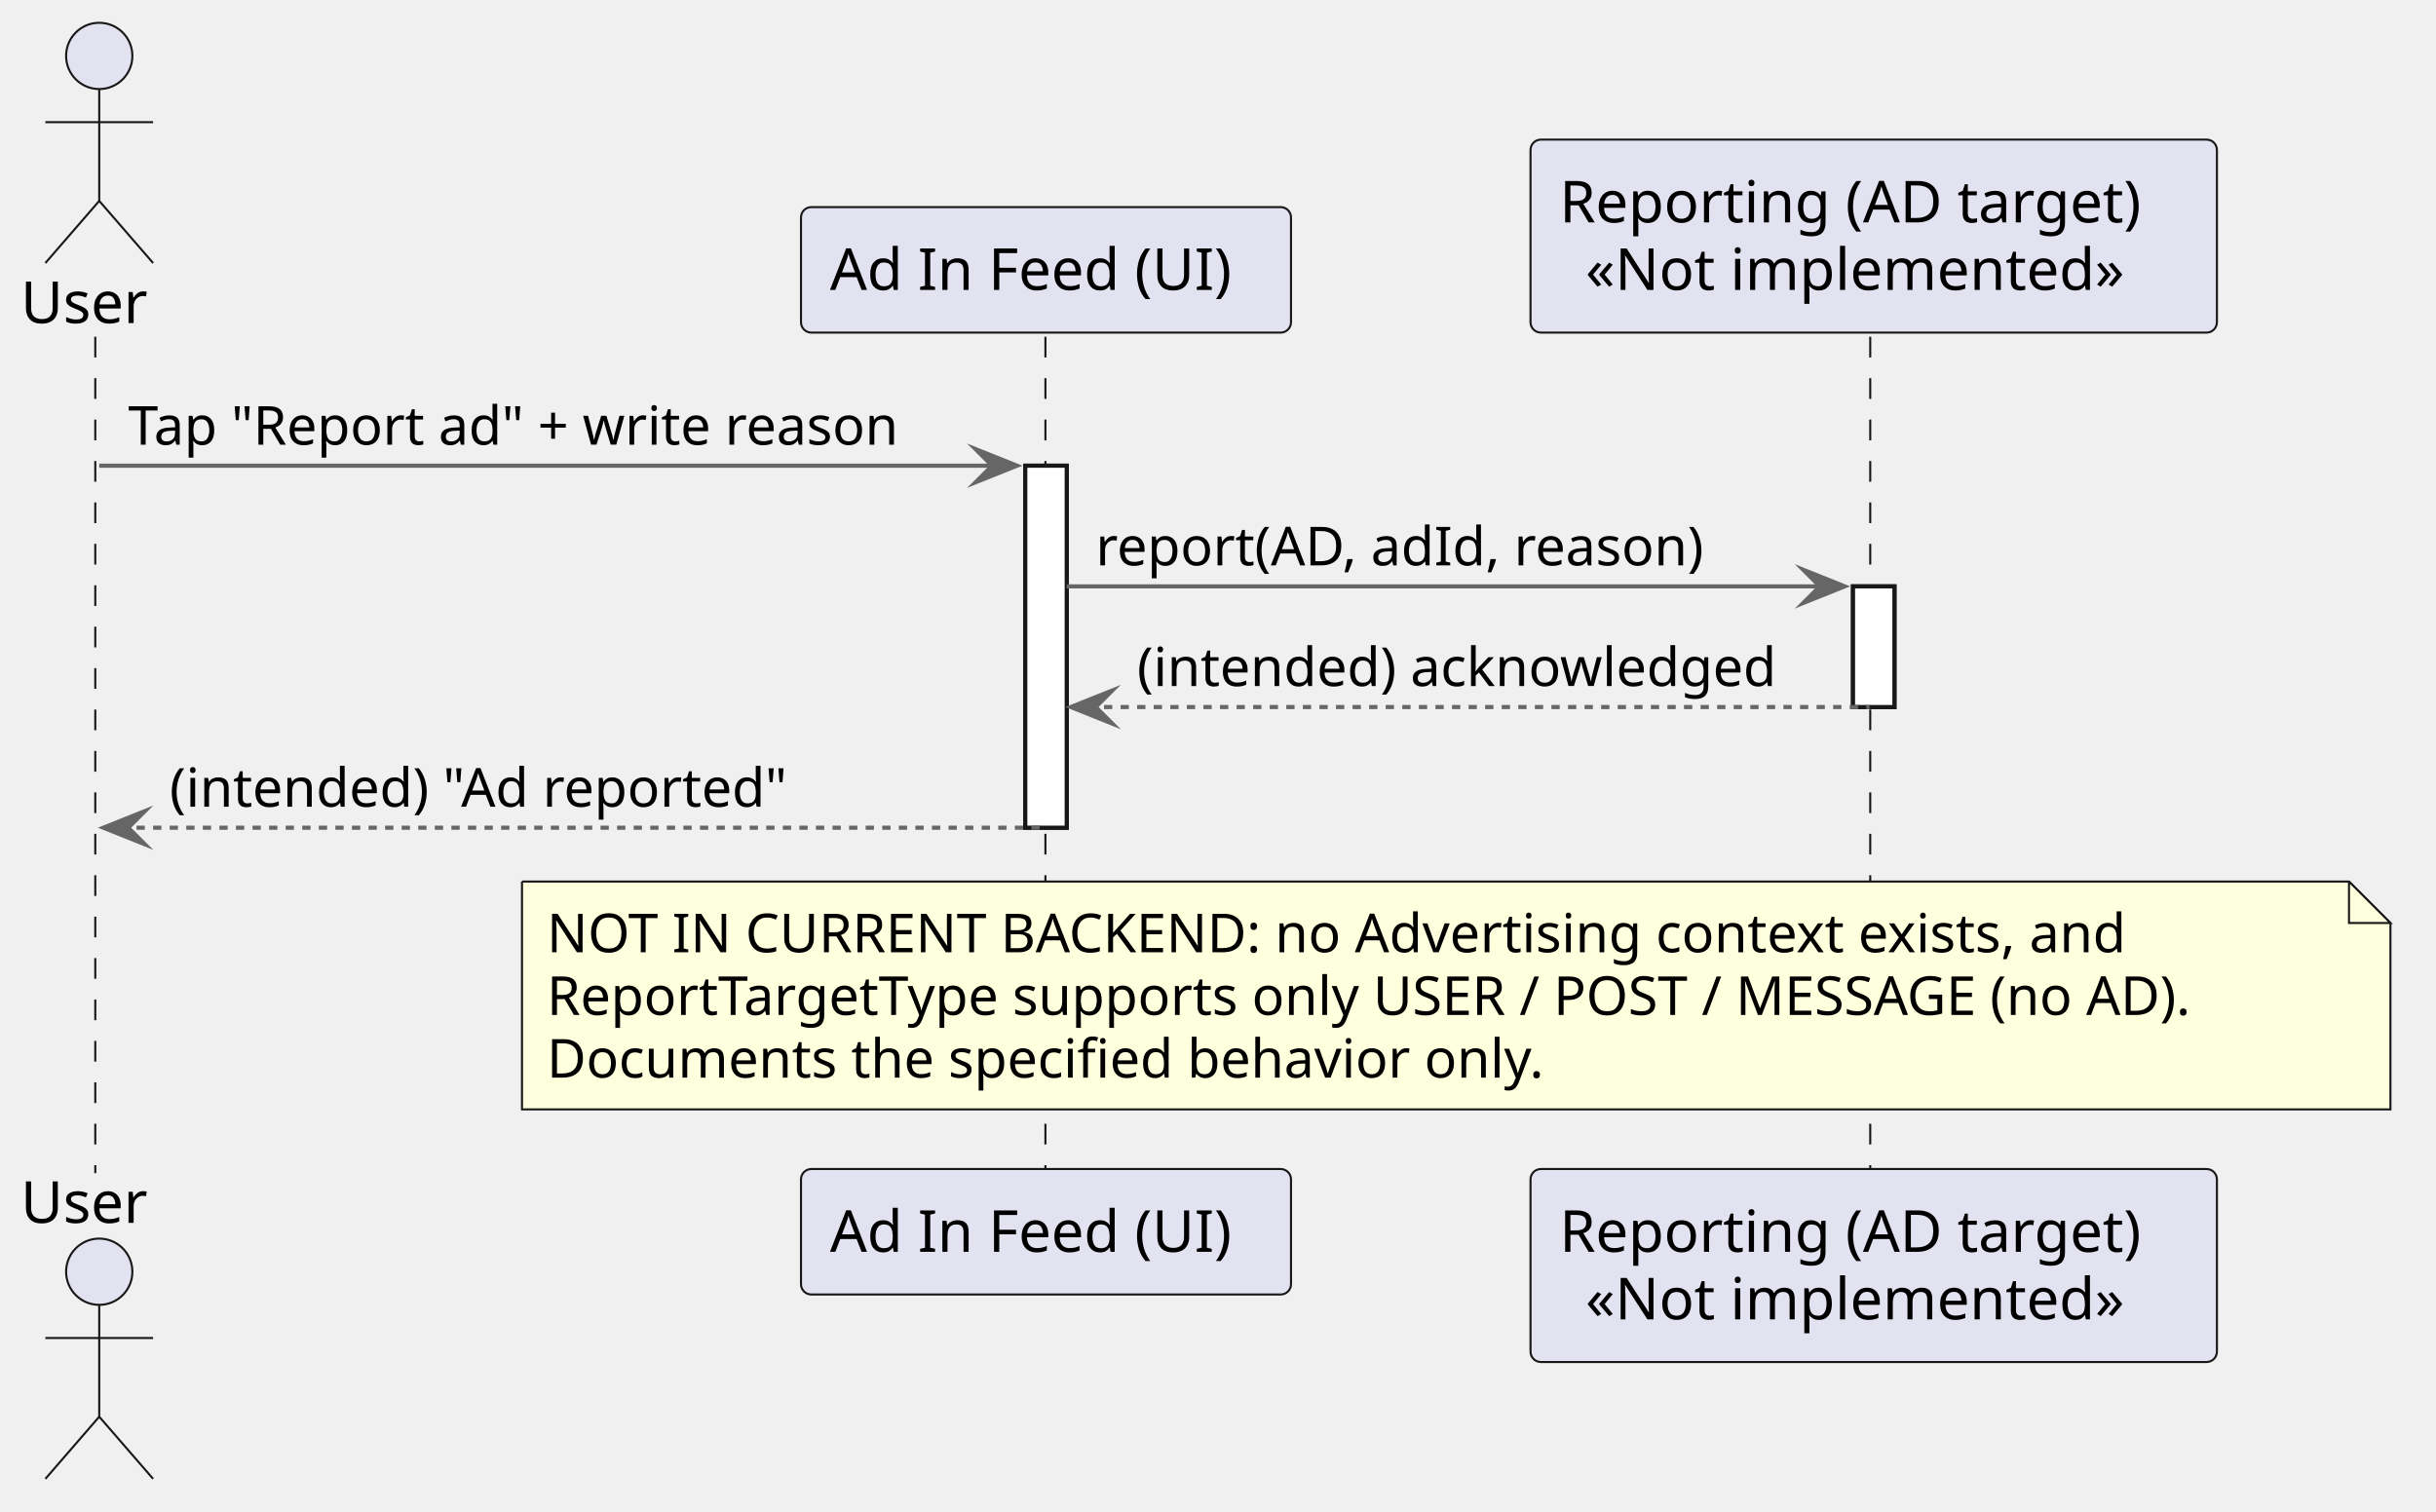
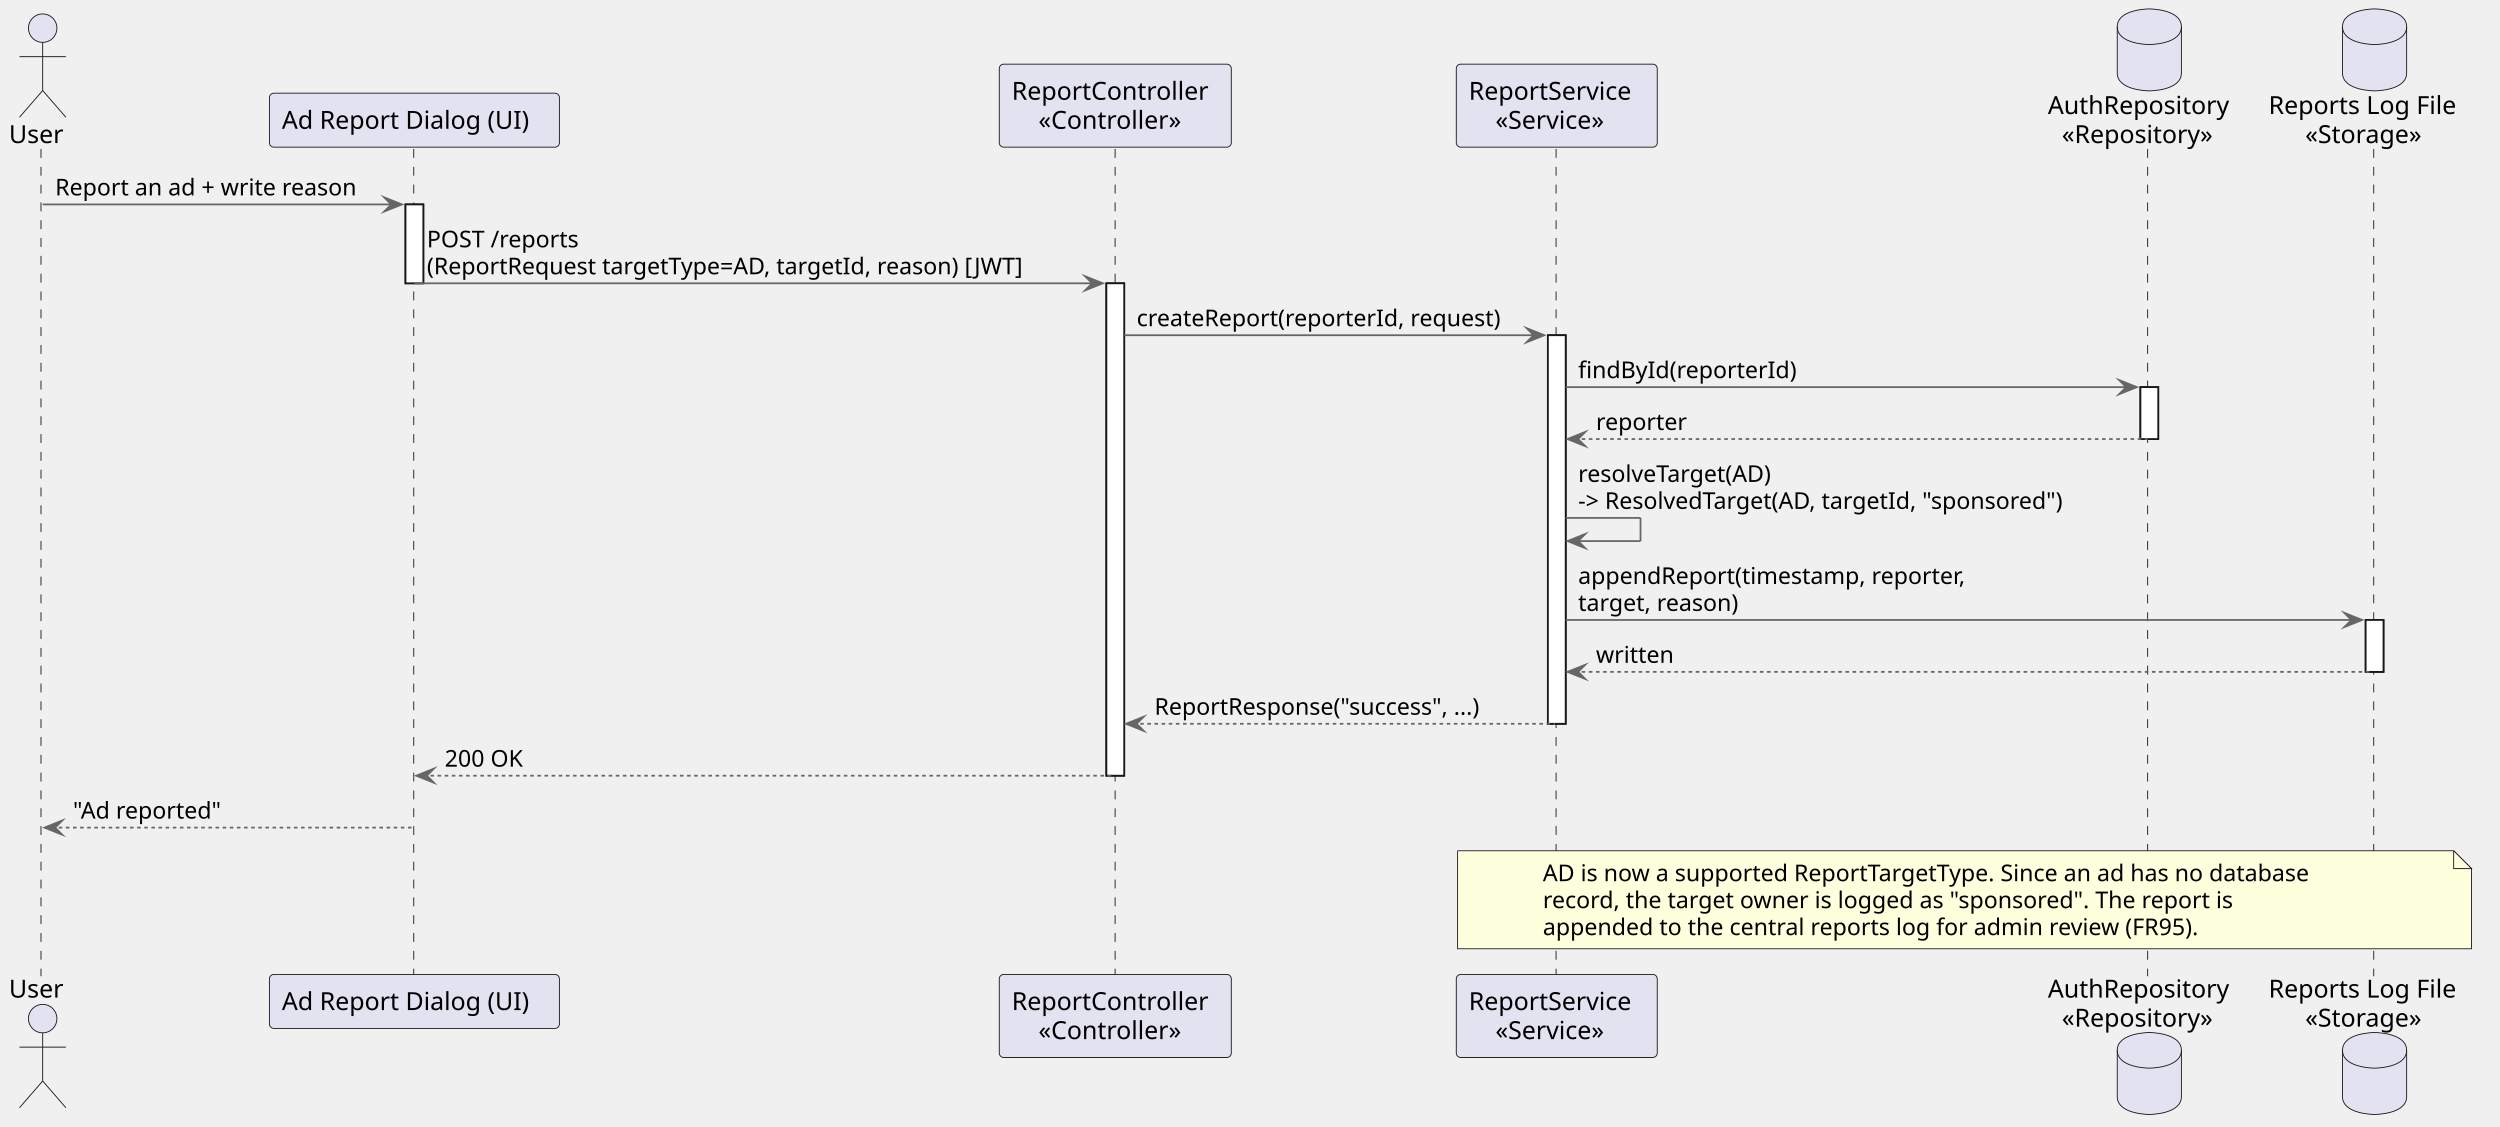
- <svg xmlns="http://www.w3.org/2000/svg" contentStyleType="text/css" data-diagram-type="SEQUENCE" height="365px" preserveAspectRatio="none" style="width:588px;height:365px;background:#FFFFFF;" version="1.1" viewBox="0 0 588 365" width="588px" zoomAndPan="magnify">
+ <svg xmlns="http://www.w3.org/2000/svg" contentStyleType="text/css" data-diagram-type="SEQUENCE" height="632px" preserveAspectRatio="none" style="width:1403px;height:632px;background:#FFFFFF;" version="1.1" viewBox="0 0 1403 632" width="1403px" zoomAndPan="magnify">
  <defs />
  <g>
    <g>
-       <rect fill="#FFFFFF" height="87.398" style="stroke:#181818;stroke-width:1;" width="10" x="247.483" y="112.43" />
+       <rect fill="#FFFFFF" height="44.266" style="stroke:#181818;stroke-width:1;" width="10" x="227.57" y="114.727" />
    </g>
    <g>
-       <rect fill="#FFFFFF" height="29.133" style="stroke:#181818;stroke-width:1;" width="10" x="447.277" y="141.562" />
+       <rect fill="#FFFFFF" height="276.328" style="stroke:#181818;stroke-width:1;" width="10" x="620.9" y="158.992" />
+     </g>
+     <g>
+       <rect fill="#FFFFFF" height="218.062" style="stroke:#181818;stroke-width:1;" width="10" x="868.66" y="188.125" />
+     </g>
+     <g>
+       <rect fill="#FFFFFF" height="29.133" style="stroke:#181818;stroke-width:1;" width="10" x="1201.203" y="217.258" />
+     </g>
+     <g>
+       <rect fill="#FFFFFF" height="29.133" style="stroke:#181818;stroke-width:1;" width="10" x="1327.61" y="347.922" />
    </g>
    <g class="participant-lifeline" data-entity-uid="part1" data-qualified-name="user" data-source-line="7" id="part1-lifeline">
      <g>
-         <rect fill="#000000" fill-opacity="0" height="201.93" width="8" x="19.955" y="81.297" />
-         <line style="stroke:#181818;stroke-width:0.5;stroke-dasharray:5,5;" x1="23" x2="23" y1="81.297" y2="283.227" />
+         <rect fill="#000000" fill-opacity="0" height="464.258" width="8" x="19.955" y="83.594" />
+         <line style="stroke:#181818;stroke-width:0.5;stroke-dasharray:5,5;" x1="23" x2="23" y1="83.594" y2="547.852" />
      </g>
    </g>
    <g class="participant-lifeline" data-entity-uid="part2" data-qualified-name="ui" data-source-line="8" id="part2-lifeline">
      <g>
-         <rect fill="#000000" fill-opacity="0" height="201.93" width="8" x="248.483" y="81.297" />
-         <line style="stroke:#181818;stroke-width:0.5;stroke-dasharray:5,5;" x1="252.342" x2="252.342" y1="81.297" y2="283.227" />
+         <rect fill="#000000" fill-opacity="0" height="464.258" width="8" x="228.57" y="83.594" />
+         <line style="stroke:#181818;stroke-width:0.5;stroke-dasharray:5,5;" x1="232.199" x2="232.199" y1="83.594" y2="547.852" />
      </g>
    </g>
-     <g class="participant-lifeline" data-entity-uid="part3" data-qualified-name="report" data-source-line="9" id="part3-lifeline">
+     <g class="participant-lifeline" data-entity-uid="part3" data-qualified-name="ctrl" data-source-line="9" id="part3-lifeline">
      <g>
-         <rect fill="#000000" fill-opacity="0" height="201.93" width="8" x="448.277" y="81.297" />
-         <line style="stroke:#181818;stroke-width:0.5;stroke-dasharray:5,5;" x1="451.436" x2="451.436" y1="81.297" y2="283.227" />
+         <rect fill="#000000" fill-opacity="0" height="464.258" width="8" x="621.9" y="83.594" />
+         <line style="stroke:#181818;stroke-width:0.5;stroke-dasharray:5,5;" x1="625.795" x2="625.795" y1="83.594" y2="547.852" />
+       </g>
+     </g>
+     <g class="participant-lifeline" data-entity-uid="part4" data-qualified-name="svc" data-source-line="10" id="part4-lifeline">
+       <g>
+         <rect fill="#000000" fill-opacity="0" height="464.258" width="8" x="869.66" y="83.594" />
+         <line style="stroke:#181818;stroke-width:0.5;stroke-dasharray:5,5;" x1="873.27" x2="873.27" y1="83.594" y2="547.852" />
+       </g>
+     </g>
+     <g class="participant-lifeline" data-entity-uid="part5" data-qualified-name="auth" data-source-line="11" id="part5-lifeline">
+       <g>
+         <rect fill="#000000" fill-opacity="0" height="464.258" width="8" x="1202.203" y="83.594" />
+         <line style="stroke:#181818;stroke-width:0.5;stroke-dasharray:5,5;" x1="1205.26" x2="1205.26" y1="83.594" y2="547.852" />
+       </g>
+     </g>
+     <g class="participant-lifeline" data-entity-uid="part6" data-qualified-name="log" data-source-line="12" id="part6-lifeline">
+       <g>
+         <rect fill="#000000" fill-opacity="0" height="464.258" width="8" x="1328.61" y="83.594" />
+         <line style="stroke:#181818;stroke-width:0.5;stroke-dasharray:5,5;" x1="1332.145" x2="1332.145" y1="83.594" y2="547.852" />
      </g>
    </g>
    <g class="participant participant-head" data-entity-uid="part1" data-qualified-name="user" data-source-line="7" id="part1-head">
-       <text fill="#000000" font-family="sans-serif" font-size="14" lengthAdjust="spacing" textLength="31.91" x="5" y="77.995">User</text>
-       <ellipse cx="23.955" cy="13.5" fill="#E2E2F0" rx="8" ry="8" style="stroke:#181818;stroke-width:0.5;" />
-       <path d="M23.955,21.5 L23.955,48.5 M10.955,29.5 L36.955,29.5 M23.955,48.5 L10.955,63.5 M23.955,48.5 L36.955,63.5" fill="none" style="stroke:#181818;stroke-width:0.5;" />
+       <text fill="#000000" font-family="sans-serif" font-size="14" lengthAdjust="spacing" textLength="31.91" x="5" y="80.292">User</text>
+       <ellipse cx="23.955" cy="15.797" fill="#E2E2F0" rx="8" ry="8" style="stroke:#181818;stroke-width:0.5;" />
+       <path d="M23.955,23.797 L23.955,50.797 M10.955,31.797 L36.955,31.797 M23.955,50.797 L10.955,65.797 M23.955,50.797 L36.955,65.797" fill="none" style="stroke:#181818;stroke-width:0.5;" />
    </g>
    <g class="participant participant-tail" data-entity-uid="part1" data-qualified-name="user" data-source-line="7" id="part1-tail">
-       <text fill="#000000" font-family="sans-serif" font-size="14" lengthAdjust="spacing" textLength="31.91" x="5" y="295.222">User</text>
-       <ellipse cx="23.955" cy="307.023" fill="#E2E2F0" rx="8" ry="8" style="stroke:#181818;stroke-width:0.5;" />
-       <path d="M23.955,315.023 L23.955,342.023 M10.955,323.023 L36.955,323.023 M23.955,342.023 L10.955,357.023 M23.955,342.023 L36.955,357.023" fill="none" style="stroke:#181818;stroke-width:0.5;" />
+       <text fill="#000000" font-family="sans-serif" font-size="14" lengthAdjust="spacing" textLength="31.91" x="5" y="559.847">User</text>
+       <ellipse cx="23.955" cy="571.648" fill="#E2E2F0" rx="8" ry="8" style="stroke:#181818;stroke-width:0.5;" />
+       <path d="M23.955,579.648 L23.955,606.648 M10.955,587.648 L36.955,587.648 M23.955,606.648 L10.955,621.648 M23.955,606.648 L36.955,621.648" fill="none" style="stroke:#181818;stroke-width:0.5;" />
    </g>
    <g class="participant participant-head" data-entity-uid="part2" data-qualified-name="ui" data-source-line="8" id="part2-head">
-       <rect fill="#E2E2F0" height="30.297" rx="2.5" ry="2.5" style="stroke:#181818;stroke-width:0.5;" width="118.282" x="193.342" y="50" />
-       <text fill="#000000" font-family="sans-serif" font-size="14" lengthAdjust="spacing" textLength="104.282" x="200.342" y="69.995">Ad In Feed (UI)</text>
+       <rect fill="#E2E2F0" height="30.297" rx="2.5" ry="2.5" style="stroke:#181818;stroke-width:0.5;" width="162.743" x="151.199" y="52.297" />
+       <text fill="#000000" font-family="sans-serif" font-size="14" lengthAdjust="spacing" textLength="148.743" x="158.199" y="72.292">Ad Report Dialog (UI)</text>
    </g>
    <g class="participant participant-tail" data-entity-uid="part2" data-qualified-name="ui" data-source-line="8" id="part2-tail">
-       <rect fill="#E2E2F0" height="30.297" rx="2.5" ry="2.5" style="stroke:#181818;stroke-width:0.5;" width="118.282" x="193.342" y="282.227" />
-       <text fill="#000000" font-family="sans-serif" font-size="14" lengthAdjust="spacing" textLength="104.282" x="200.342" y="302.222">Ad In Feed (UI)</text>
+       <rect fill="#E2E2F0" height="30.297" rx="2.5" ry="2.5" style="stroke:#181818;stroke-width:0.5;" width="162.743" x="151.199" y="546.852" />
+       <text fill="#000000" font-family="sans-serif" font-size="14" lengthAdjust="spacing" textLength="148.743" x="158.199" y="566.847">Ad Report Dialog (UI)</text>
    </g>
-     <g class="participant participant-head" data-entity-uid="part3" data-qualified-name="report" data-source-line="9" id="part3-head">
-       <rect fill="#E2E2F0" height="46.594" rx="2.5" ry="2.5" style="stroke:#181818;stroke-width:0.5;" width="165.683" x="369.436" y="33.703" />
-       <text fill="#000000" font-family="sans-serif" font-size="14" lengthAdjust="spacing" textLength="151.683" x="376.436" y="53.698">Reporting (AD target)</text>
-       <text fill="#000000" font-family="sans-serif" font-size="14" lengthAdjust="spacing" textLength="139.139" x="382.708" y="69.995">«Not implemented»</text>
+     <g class="participant participant-head" data-entity-uid="part3" data-qualified-name="ctrl" data-source-line="9" id="part3-head">
+       <rect fill="#E2E2F0" height="46.594" rx="2.5" ry="2.5" style="stroke:#181818;stroke-width:0.5;" width="130.211" x="560.795" y="36" />
+       <text fill="#000000" font-family="sans-serif" font-size="14" lengthAdjust="spacing" textLength="116.211" x="567.795" y="55.995">ReportController</text>
+       <text fill="#000000" font-family="sans-serif" font-size="14" lengthAdjust="spacing" textLength="86.304" x="582.749" y="72.292">«Controller»</text>
    </g>
-     <g class="participant participant-tail" data-entity-uid="part3" data-qualified-name="report" data-source-line="9" id="part3-tail">
-       <rect fill="#E2E2F0" height="46.594" rx="2.5" ry="2.5" style="stroke:#181818;stroke-width:0.5;" width="165.683" x="369.436" y="282.227" />
-       <text fill="#000000" font-family="sans-serif" font-size="14" lengthAdjust="spacing" textLength="151.683" x="376.436" y="302.222">Reporting (AD target)</text>
-       <text fill="#000000" font-family="sans-serif" font-size="14" lengthAdjust="spacing" textLength="139.139" x="382.708" y="318.519">«Not implemented»</text>
+     <g class="participant participant-tail" data-entity-uid="part3" data-qualified-name="ctrl" data-source-line="9" id="part3-tail">
+       <rect fill="#E2E2F0" height="46.594" rx="2.5" ry="2.5" style="stroke:#181818;stroke-width:0.5;" width="130.211" x="560.795" y="546.852" />
+       <text fill="#000000" font-family="sans-serif" font-size="14" lengthAdjust="spacing" textLength="116.211" x="567.795" y="566.847">ReportController</text>
+       <text fill="#000000" font-family="sans-serif" font-size="14" lengthAdjust="spacing" textLength="86.304" x="582.749" y="583.144">«Controller»</text>
+     </g>
+     <g class="participant participant-head" data-entity-uid="part4" data-qualified-name="svc" data-source-line="10" id="part4-head">
+       <rect fill="#E2E2F0" height="46.594" rx="2.5" ry="2.5" style="stroke:#181818;stroke-width:0.5;" width="112.779" x="817.27" y="36" />
+       <text fill="#000000" font-family="sans-serif" font-size="14" lengthAdjust="spacing" textLength="98.779" x="824.27" y="55.995">ReportService</text>
+       <text fill="#000000" font-family="sans-serif" font-size="14" lengthAdjust="spacing" textLength="68.872" x="839.224" y="72.292">«Service»</text>
+     </g>
+     <g class="participant participant-tail" data-entity-uid="part4" data-qualified-name="svc" data-source-line="10" id="part4-tail">
+       <rect fill="#E2E2F0" height="46.594" rx="2.5" ry="2.5" style="stroke:#181818;stroke-width:0.5;" width="112.779" x="817.27" y="546.852" />
+       <text fill="#000000" font-family="sans-serif" font-size="14" lengthAdjust="spacing" textLength="98.779" x="824.27" y="566.847">ReportService</text>
+       <text fill="#000000" font-family="sans-serif" font-size="14" lengthAdjust="spacing" textLength="68.872" x="839.224" y="583.144">«Service»</text>
+     </g>
+     <g class="participant participant-head" data-entity-uid="part5" data-qualified-name="auth" data-source-line="11" id="part5-head">
+       <text fill="#000000" font-family="sans-serif" font-size="14" lengthAdjust="spacing" textLength="107.885" x="1149.26" y="63.995">AuthRepository</text>
+       <text fill="#000000" font-family="sans-serif" font-size="14" lengthAdjust="spacing" textLength="92.203" x="1157.101" y="80.292">«Repository»</text>
+       <path d="M1188.203,15 C1188.203,5 1206.203,5 1206.203,5 C1206.203,5 1224.203,5 1224.203,15 L1224.203,41 C1224.203,51 1206.203,51 1206.203,51 C1206.203,51 1188.203,51 1188.203,41 L1188.203,15" fill="#E2E2F0" style="stroke:#181818;stroke-width:0.5;" />
+       <path d="M1188.203,15 C1188.203,25 1206.203,25 1206.203,25 C1206.203,25 1224.203,25 1224.203,15" fill="none" style="stroke:#181818;stroke-width:0.5;" />
+     </g>
+     <g class="participant participant-tail" data-entity-uid="part5" data-qualified-name="auth" data-source-line="11" id="part5-tail">
+       <text fill="#000000" font-family="sans-serif" font-size="14" lengthAdjust="spacing" textLength="107.885" x="1149.26" y="559.847">AuthRepository</text>
+       <text fill="#000000" font-family="sans-serif" font-size="14" lengthAdjust="spacing" textLength="92.203" x="1157.101" y="576.144">«Repository»</text>
+       <path d="M1188.203,589.445 C1188.203,579.445 1206.203,579.445 1206.203,579.445 C1206.203,579.445 1224.203,579.445 1224.203,589.445 L1224.203,615.445 C1224.203,625.445 1206.203,625.445 1206.203,625.445 C1206.203,625.445 1188.203,625.445 1188.203,615.445 L1188.203,589.445" fill="#E2E2F0" style="stroke:#181818;stroke-width:0.5;" />
+       <path d="M1188.203,589.445 C1188.203,599.445 1206.203,599.445 1206.203,599.445 C1206.203,599.445 1224.203,599.445 1224.203,589.445" fill="none" style="stroke:#181818;stroke-width:0.5;" />
+     </g>
+     <g class="participant participant-head" data-entity-uid="part6" data-qualified-name="log" data-source-line="12" id="part6-head">
+       <text fill="#000000" font-family="sans-serif" font-size="14" lengthAdjust="spacing" textLength="112.93" x="1273.145" y="63.995">Reports Log File</text>
+       <text fill="#000000" font-family="sans-serif" font-size="14" lengthAdjust="spacing" textLength="71.907" x="1293.656" y="80.292">«Storage»</text>
+       <path d="M1314.61,15 C1314.61,5 1332.61,5 1332.61,5 C1332.61,5 1350.61,5 1350.61,15 L1350.61,41 C1350.61,51 1332.61,51 1332.61,51 C1332.61,51 1314.61,51 1314.61,41 L1314.61,15" fill="#E2E2F0" style="stroke:#181818;stroke-width:0.5;" />
+       <path d="M1314.61,15 C1314.61,25 1332.61,25 1332.61,25 C1332.61,25 1350.61,25 1350.61,15" fill="none" style="stroke:#181818;stroke-width:0.5;" />
+     </g>
+     <g class="participant participant-tail" data-entity-uid="part6" data-qualified-name="log" data-source-line="12" id="part6-tail">
+       <text fill="#000000" font-family="sans-serif" font-size="14" lengthAdjust="spacing" textLength="112.93" x="1273.145" y="559.847">Reports Log File</text>
+       <text fill="#000000" font-family="sans-serif" font-size="14" lengthAdjust="spacing" textLength="71.907" x="1293.656" y="576.144">«Storage»</text>
+       <path d="M1314.61,589.445 C1314.61,579.445 1332.61,579.445 1332.61,579.445 C1332.61,579.445 1350.61,579.445 1350.61,589.445 L1350.61,615.445 C1350.61,625.445 1332.61,625.445 1332.61,625.445 C1332.61,625.445 1314.61,625.445 1314.61,615.445 L1314.61,589.445" fill="#E2E2F0" style="stroke:#181818;stroke-width:0.5;" />
+       <path d="M1314.61,589.445 C1314.61,599.445 1332.61,599.445 1332.61,599.445 C1332.61,599.445 1350.61,599.445 1350.61,589.445" fill="none" style="stroke:#181818;stroke-width:0.5;" />
    </g>
    <g>
-       <rect fill="#FFFFFF" height="87.398" style="stroke:#181818;stroke-width:1;" width="10" x="247.483" y="112.43" />
+       <rect fill="#FFFFFF" height="44.266" style="stroke:#181818;stroke-width:1;" width="10" x="227.57" y="114.727" />
    </g>
    <g>
-       <rect fill="#FFFFFF" height="29.133" style="stroke:#181818;stroke-width:1;" width="10" x="447.277" y="141.562" />
+       <rect fill="#FFFFFF" height="276.328" style="stroke:#181818;stroke-width:1;" width="10" x="620.9" y="158.992" />
    </g>
-     <g class="message" data-entity-1="part1" data-entity-2="part2" data-source-line="11" id="msg1">
-       <polygon fill="#666666" points="235.483,108.43,245.483,112.43,235.483,116.43,239.483,112.43" style="stroke:#666666;stroke-width:1;stroke-linejoin:miter;stroke-miterlimit:10;" />
-       <line style="stroke:#666666;stroke-width:1;" x1="23.955" x2="241.483" y1="112.43" y2="112.43" />
-       <text fill="#000000" font-family="sans-serif" font-size="13" lengthAdjust="spacing" textLength="204.528" x="30.955" y="107.364">Tap "Report ad" + write reason</text>
+     <g>
+       <rect fill="#FFFFFF" height="218.062" style="stroke:#181818;stroke-width:1;" width="10" x="868.66" y="188.125" />
    </g>
-     <g class="message" data-entity-1="part2" data-entity-2="part3" data-source-line="13" id="msg2">
-       <polygon fill="#666666" points="435.277,137.562,445.277,141.562,435.277,145.562,439.277,141.562" style="stroke:#666666;stroke-width:1;stroke-linejoin:miter;stroke-miterlimit:10;" />
-       <line style="stroke:#666666;stroke-width:1;" x1="257.483" x2="441.277" y1="141.562" y2="141.562" />
-       <text fill="#000000" font-family="sans-serif" font-size="13" lengthAdjust="spacing" textLength="158.145" x="264.483" y="136.497">report(AD, adId, reason)</text>
+     <g>
+       <rect fill="#FFFFFF" height="29.133" style="stroke:#181818;stroke-width:1;" width="10" x="1201.203" y="217.258" />
    </g>
-     <g class="message" data-entity-1="part3" data-entity-2="part2" data-source-line="15" id="msg3">
-       <polygon fill="#666666" points="268.483,166.695,258.483,170.695,268.483,174.695,264.483,170.695" style="stroke:#666666;stroke-width:1;stroke-linejoin:miter;stroke-miterlimit:10;" />
-       <line style="stroke:#666666;stroke-width:1;stroke-dasharray:2,2;" x1="262.483" x2="451.277" y1="170.695" y2="170.695" />
-       <text fill="#000000" font-family="sans-serif" font-size="13" lengthAdjust="spacing" textLength="165.794" x="274.483" y="165.629">(intended) acknowledged</text>
+     <g>
+       <rect fill="#FFFFFF" height="29.133" style="stroke:#181818;stroke-width:1;" width="10" x="1327.61" y="347.922" />
    </g>
-     <g class="message" data-entity-1="part2" data-entity-2="part1" data-source-line="17" id="msg4">
-       <polygon fill="#666666" points="34.955,195.828,24.955,199.828,34.955,203.828,30.955,199.828" style="stroke:#666666;stroke-width:1;stroke-linejoin:miter;stroke-miterlimit:10;" />
-       <line style="stroke:#666666;stroke-width:1;stroke-dasharray:2,2;" x1="28.955" x2="251.483" y1="199.828" y2="199.828" />
-       <text fill="#000000" font-family="sans-serif" font-size="13" lengthAdjust="spacing" textLength="161.44" x="40.955" y="194.762">(intended) "Ad reported"</text>
+     <g class="message" data-entity-1="part1" data-entity-2="part2" data-source-line="14" id="msg1">
+       <polygon fill="#666666" points="215.57,110.727,225.57,114.727,215.57,118.727,219.57,114.727" style="stroke:#666666;stroke-width:1;stroke-linejoin:miter;stroke-miterlimit:10;" />
+       <line style="stroke:#666666;stroke-width:1;" x1="23.955" x2="221.57" y1="114.727" y2="114.727" />
+       <text fill="#000000" font-family="sans-serif" font-size="13" lengthAdjust="spacing" textLength="184.615" x="30.955" y="109.661">Report an ad + write reason</text>
    </g>
-     <path d="M126,212.828 L126,267.828 L577,267.828 L577,222.828 L567,212.828 L126,212.828" fill="#FEFFDD" style="stroke:#181818;stroke-width:0.5;" />
-     <path d="M567,212.828 L567,222.828 L577,222.828 L567,212.828" fill="#FEFFDD" style="stroke:#181818;stroke-width:0.5;" />
-     <text fill="#000000" font-family="sans-serif" font-size="13" lengthAdjust="spacing" textLength="410.516" x="132" y="229.895">NOT IN CURRENT BACKEND: no Advertising context exists, and</text>
-     <text fill="#000000" font-family="sans-serif" font-size="13" lengthAdjust="spacing" textLength="430.06" x="132" y="245.028">ReportTargetType supports only USER / POST / MESSAGE (no AD).</text>
-     <text fill="#000000" font-family="sans-serif" font-size="13" lengthAdjust="spacing" textLength="258.896" x="132" y="260.161">Documents the specified behavior only.</text>
+     <g class="message" data-entity-1="part2" data-entity-2="part3" data-source-line="16" id="msg2">
+       <polygon fill="#666666" points="608.9,154.992,618.9,158.992,608.9,162.992,612.9,158.992" style="stroke:#666666;stroke-width:1;stroke-linejoin:miter;stroke-miterlimit:10;" />
+       <line style="stroke:#666666;stroke-width:1;" x1="232.57" x2="614.9" y1="158.992" y2="158.992" />
+       <text fill="#000000" font-family="sans-serif" font-size="13" lengthAdjust="spacing" textLength="89.54" x="239.57" y="138.793">POST /reports</text>
+       <text fill="#000000" font-family="sans-serif" font-size="13" lengthAdjust="spacing" textLength="364.33" x="239.57" y="153.926">(ReportRequest targetType=AD, targetId, reason) [JWT]</text>
+     </g>
+     <g class="message" data-entity-1="part3" data-entity-2="part4" data-source-line="19" id="msg3">
+       <polygon fill="#666666" points="856.66,184.125,866.66,188.125,856.66,192.125,860.66,188.125" style="stroke:#666666;stroke-width:1;stroke-linejoin:miter;stroke-miterlimit:10;" />
+       <line style="stroke:#666666;stroke-width:1;" x1="630.9" x2="862.66" y1="188.125" y2="188.125" />
+       <text fill="#000000" font-family="sans-serif" font-size="13" lengthAdjust="spacing" textLength="218.759" x="637.9" y="183.059">createReport(reporterId, request)</text>
+     </g>
+     <g class="message" data-entity-1="part4" data-entity-2="part5" data-source-line="21" id="msg4">
+       <polygon fill="#666666" points="1189.203,213.258,1199.203,217.258,1189.203,221.258,1193.203,217.258" style="stroke:#666666;stroke-width:1;stroke-linejoin:miter;stroke-miterlimit:10;" />
+       <line style="stroke:#666666;stroke-width:1;" x1="878.66" x2="1195.203" y1="217.258" y2="217.258" />
+       <text fill="#000000" font-family="sans-serif" font-size="13" lengthAdjust="spacing" textLength="128.94" x="885.66" y="212.192">findById(reporterId)</text>
+     </g>
+     <g class="message" data-entity-1="part5" data-entity-2="part4" data-source-line="23" id="msg5">
+       <polygon fill="#666666" points="889.66,242.391,879.66,246.391,889.66,250.391,885.66,246.391" style="stroke:#666666;stroke-width:1;stroke-linejoin:miter;stroke-miterlimit:10;" />
+       <line style="stroke:#666666;stroke-width:1;stroke-dasharray:2,2;" x1="883.66" x2="1205.203" y1="246.391" y2="246.391" />
+       <text fill="#000000" font-family="sans-serif" font-size="13" lengthAdjust="spacing" textLength="53.333" x="895.66" y="241.325">reporter</text>
+     </g>
+     <g class="message" data-entity-1="part4" data-entity-2="part4" data-source-line="25" id="msg6">
+       <line style="stroke:#666666;stroke-width:1;" x1="878.66" x2="920.66" y1="290.656" y2="290.656" />
+       <line style="stroke:#666666;stroke-width:1;" x1="920.66" x2="920.66" y1="290.656" y2="303.656" />
+       <line style="stroke:#666666;stroke-width:1;" x1="879.66" x2="920.66" y1="303.656" y2="303.656" />
+       <polygon fill="#666666" points="889.66,299.656,879.66,303.656,889.66,307.656,885.66,303.656" style="stroke:#666666;stroke-width:1;stroke-linejoin:miter;stroke-miterlimit:10;" />
+       <text fill="#000000" font-family="sans-serif" font-size="13" lengthAdjust="spacing" textLength="119.019" x="885.66" y="270.457">resolveTarget(AD)</text>
+       <text fill="#000000" font-family="sans-serif" font-size="13" lengthAdjust="spacing" textLength="298.543" x="885.66" y="285.59">-&gt; ResolvedTarget(AD, targetId, "sponsored")</text>
+     </g>
+     <g class="message" data-entity-1="part4" data-entity-2="part6" data-source-line="26" id="msg7">
+       <polygon fill="#666666" points="1315.61,343.922,1325.61,347.922,1315.61,351.922,1319.61,347.922" style="stroke:#666666;stroke-width:1;stroke-linejoin:miter;stroke-miterlimit:10;" />
+       <line style="stroke:#666666;stroke-width:1;" x1="878.66" x2="1321.61" y1="347.922" y2="347.922" />
+       <text fill="#000000" font-family="sans-serif" font-size="13" lengthAdjust="spacing" textLength="233.562" x="885.66" y="327.723">appendReport(timestamp, reporter,</text>
+       <text fill="#000000" font-family="sans-serif" font-size="13" lengthAdjust="spacing" textLength="97.367" x="885.66" y="342.856">target, reason)</text>
+     </g>
+     <g class="message" data-entity-1="part6" data-entity-2="part4" data-source-line="28" id="msg8">
+       <polygon fill="#666666" points="889.66,373.055,879.66,377.055,889.66,381.055,885.66,377.055" style="stroke:#666666;stroke-width:1;stroke-linejoin:miter;stroke-miterlimit:10;" />
+       <line style="stroke:#666666;stroke-width:1;stroke-dasharray:2,2;" x1="883.66" x2="1331.61" y1="377.055" y2="377.055" />
+       <text fill="#000000" font-family="sans-serif" font-size="13" lengthAdjust="spacing" textLength="46.02" x="895.66" y="371.989">written</text>
+     </g>
+     <g class="message" data-entity-1="part4" data-entity-2="part3" data-source-line="30" id="msg9">
+       <polygon fill="#666666" points="641.9,402.188,631.9,406.188,641.9,410.188,637.9,406.188" style="stroke:#666666;stroke-width:1;stroke-linejoin:miter;stroke-miterlimit:10;" />
+       <line style="stroke:#666666;stroke-width:1;stroke-dasharray:2,2;" x1="635.9" x2="872.66" y1="406.188" y2="406.188" />
+       <text fill="#000000" font-family="sans-serif" font-size="13" lengthAdjust="spacing" textLength="200.313" x="647.9" y="401.122">ReportResponse("success", ...)</text>
+     </g>
+     <g class="message" data-entity-1="part3" data-entity-2="part2" data-source-line="32" id="msg10">
+       <polygon fill="#666666" points="243.57,431.32,233.57,435.32,243.57,439.32,239.57,435.32" style="stroke:#666666;stroke-width:1;stroke-linejoin:miter;stroke-miterlimit:10;" />
+       <line style="stroke:#666666;stroke-width:1;stroke-dasharray:2,2;" x1="237.57" x2="624.9" y1="435.32" y2="435.32" />
+       <text fill="#000000" font-family="sans-serif" font-size="13" lengthAdjust="spacing" textLength="47.703" x="249.57" y="430.254">200 OK</text>
+     </g>
+     <g class="message" data-entity-1="part2" data-entity-2="part1" data-source-line="34" id="msg11">
+       <polygon fill="#666666" points="34.955,460.453,24.955,464.453,34.955,468.453,30.955,464.453" style="stroke:#666666;stroke-width:1;stroke-linejoin:miter;stroke-miterlimit:10;" />
+       <line style="stroke:#666666;stroke-width:1;stroke-dasharray:2,2;" x1="28.955" x2="231.57" y1="464.453" y2="464.453" />
+       <text fill="#000000" font-family="sans-serif" font-size="13" lengthAdjust="spacing" textLength="89.477" x="40.955" y="459.387">"Ad reported"</text>
+     </g>
+     <path d="M818,477.453 L818,532.453 L1387,532.453 L1387,487.453 L1377,477.453 L818,477.453" fill="#FEFFDD" style="stroke:#181818;stroke-width:0.5;" />
+     <path d="M1377,477.453 L1377,487.453 L1387,487.453 L1377,477.453" fill="#FEFFDD" style="stroke:#181818;stroke-width:0.5;" />
+     <text fill="#000000" font-family="sans-serif" font-size="13" lengthAdjust="spacing" textLength="465.106" x="865.85" y="494.52">AD is now a supported ReportTargetType. Since an ad has no database</text>
+     <text fill="#000000" font-family="sans-serif" font-size="13" lengthAdjust="spacing" textLength="416.381" x="865.85" y="509.653">record, the target owner is logged as "sponsored". The report is</text>
+     <text fill="#000000" font-family="sans-serif" font-size="13" lengthAdjust="spacing" textLength="397.985" x="865.85" y="524.786">appended to the central reports log for admin review (FR95).</text>
  </g>
</svg>
